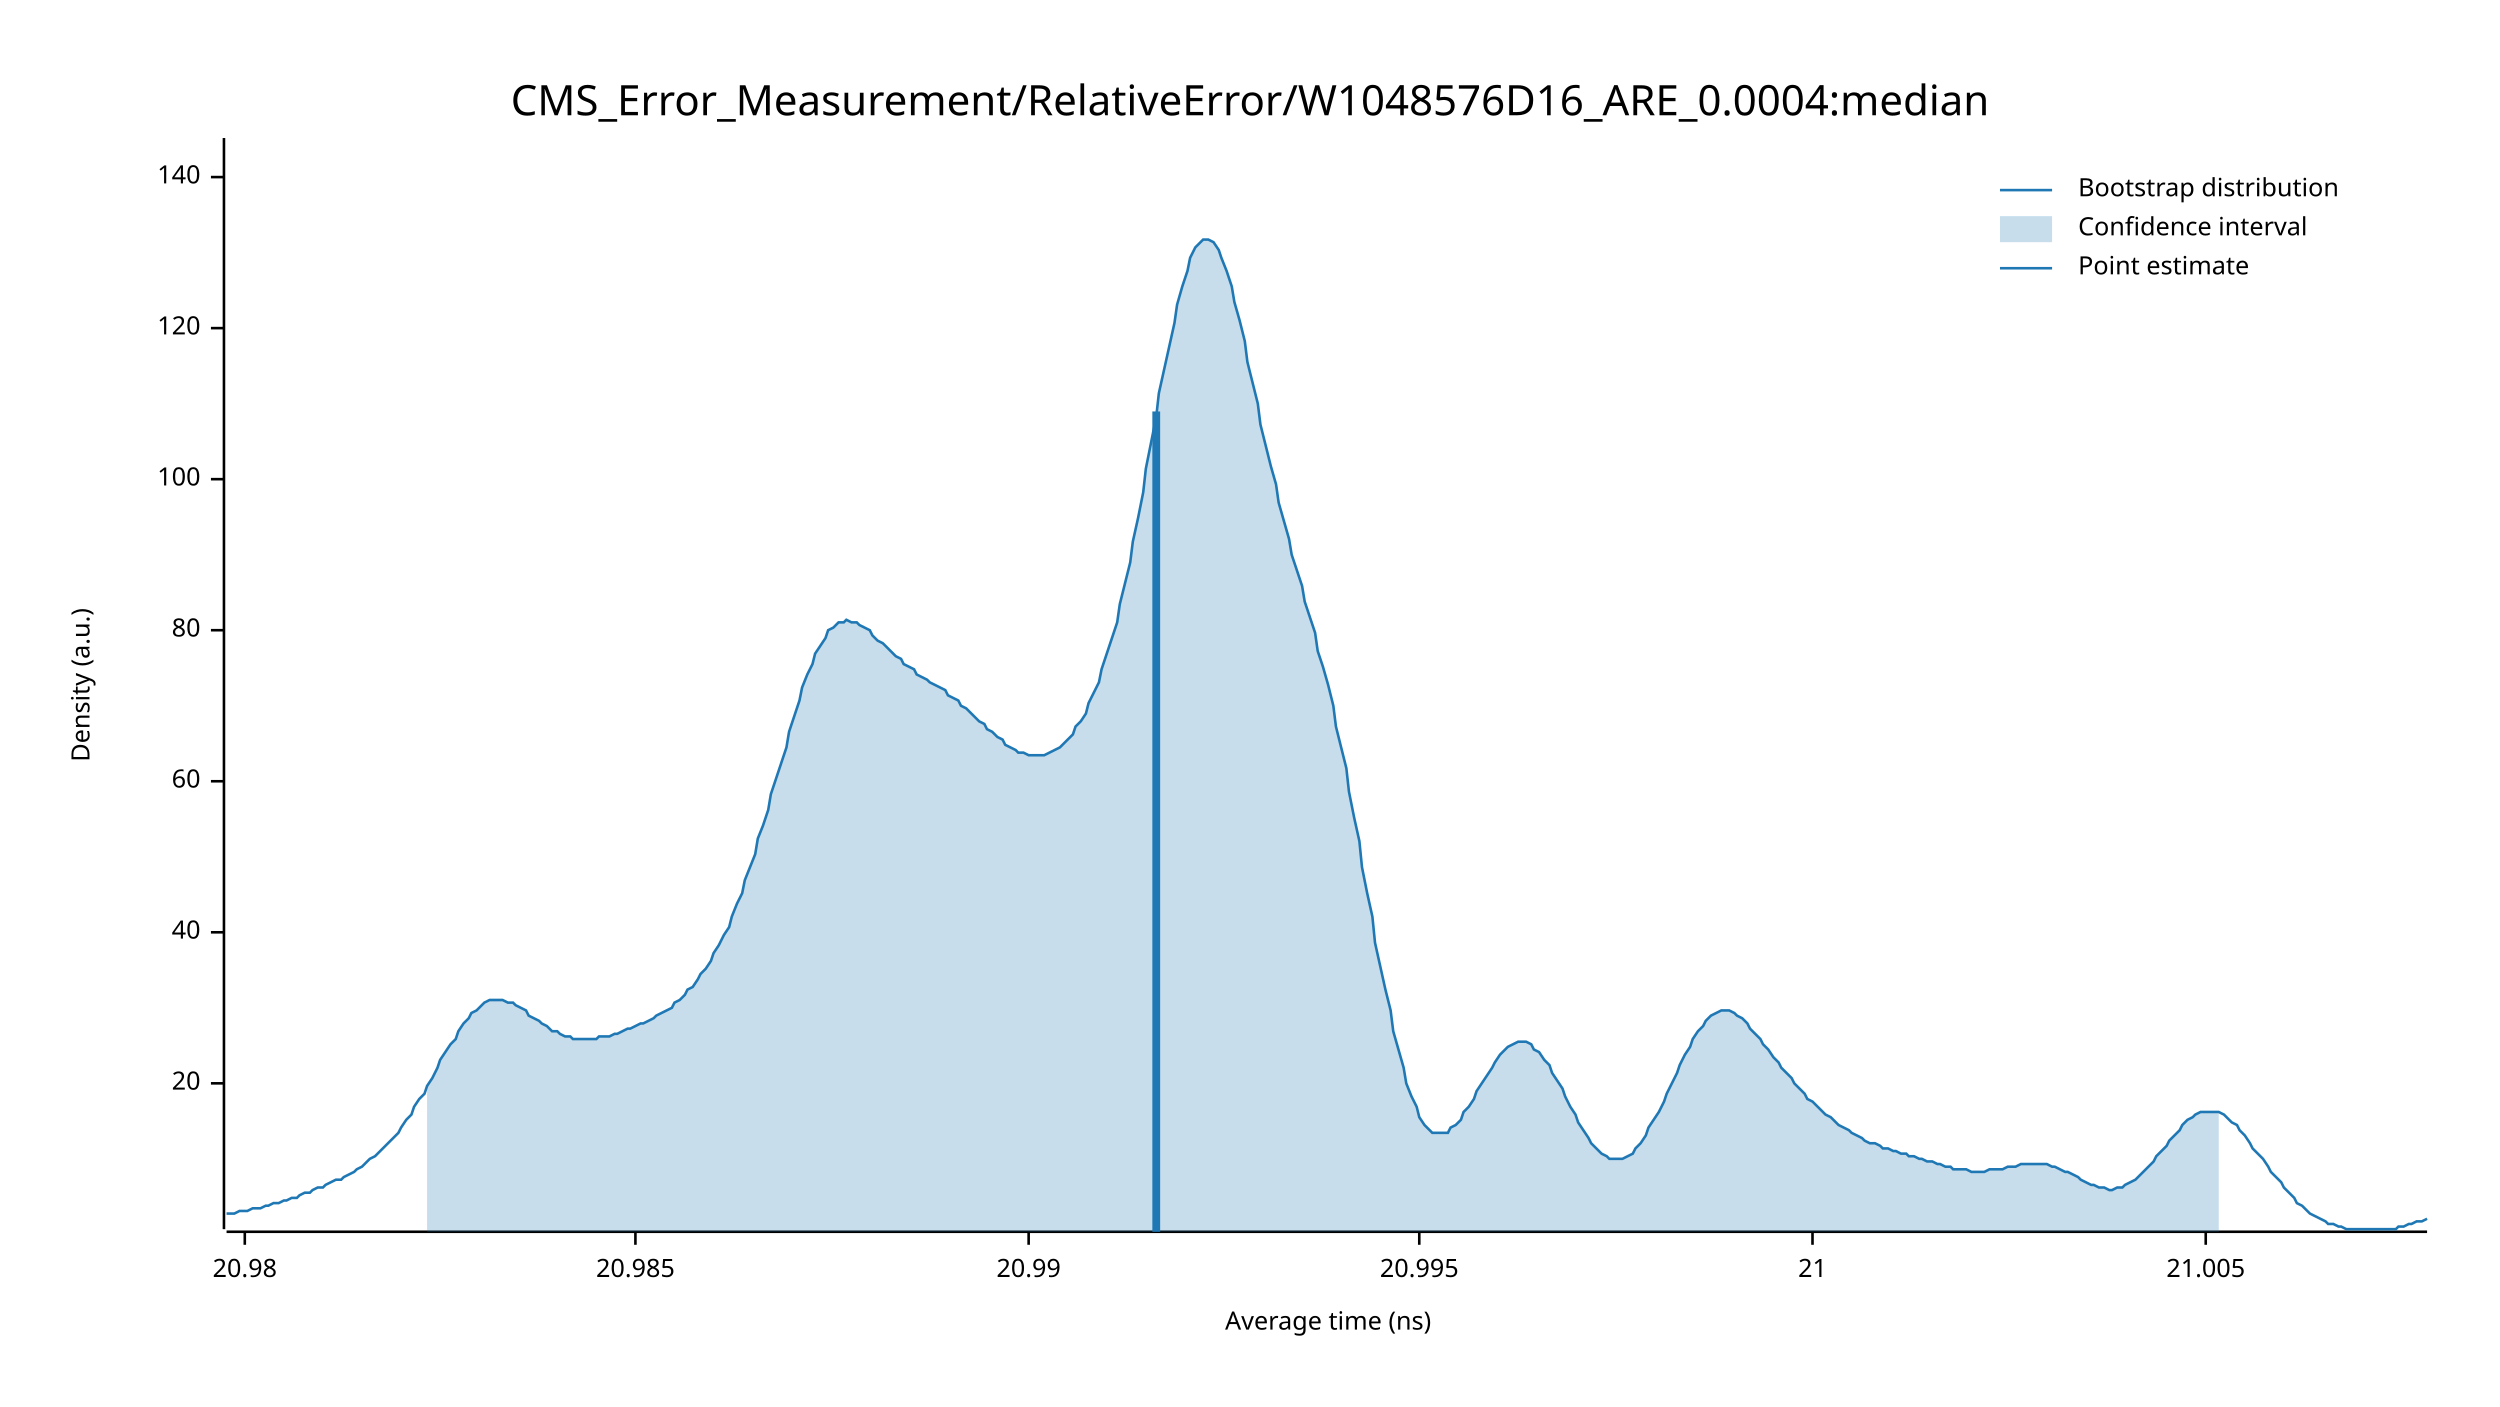
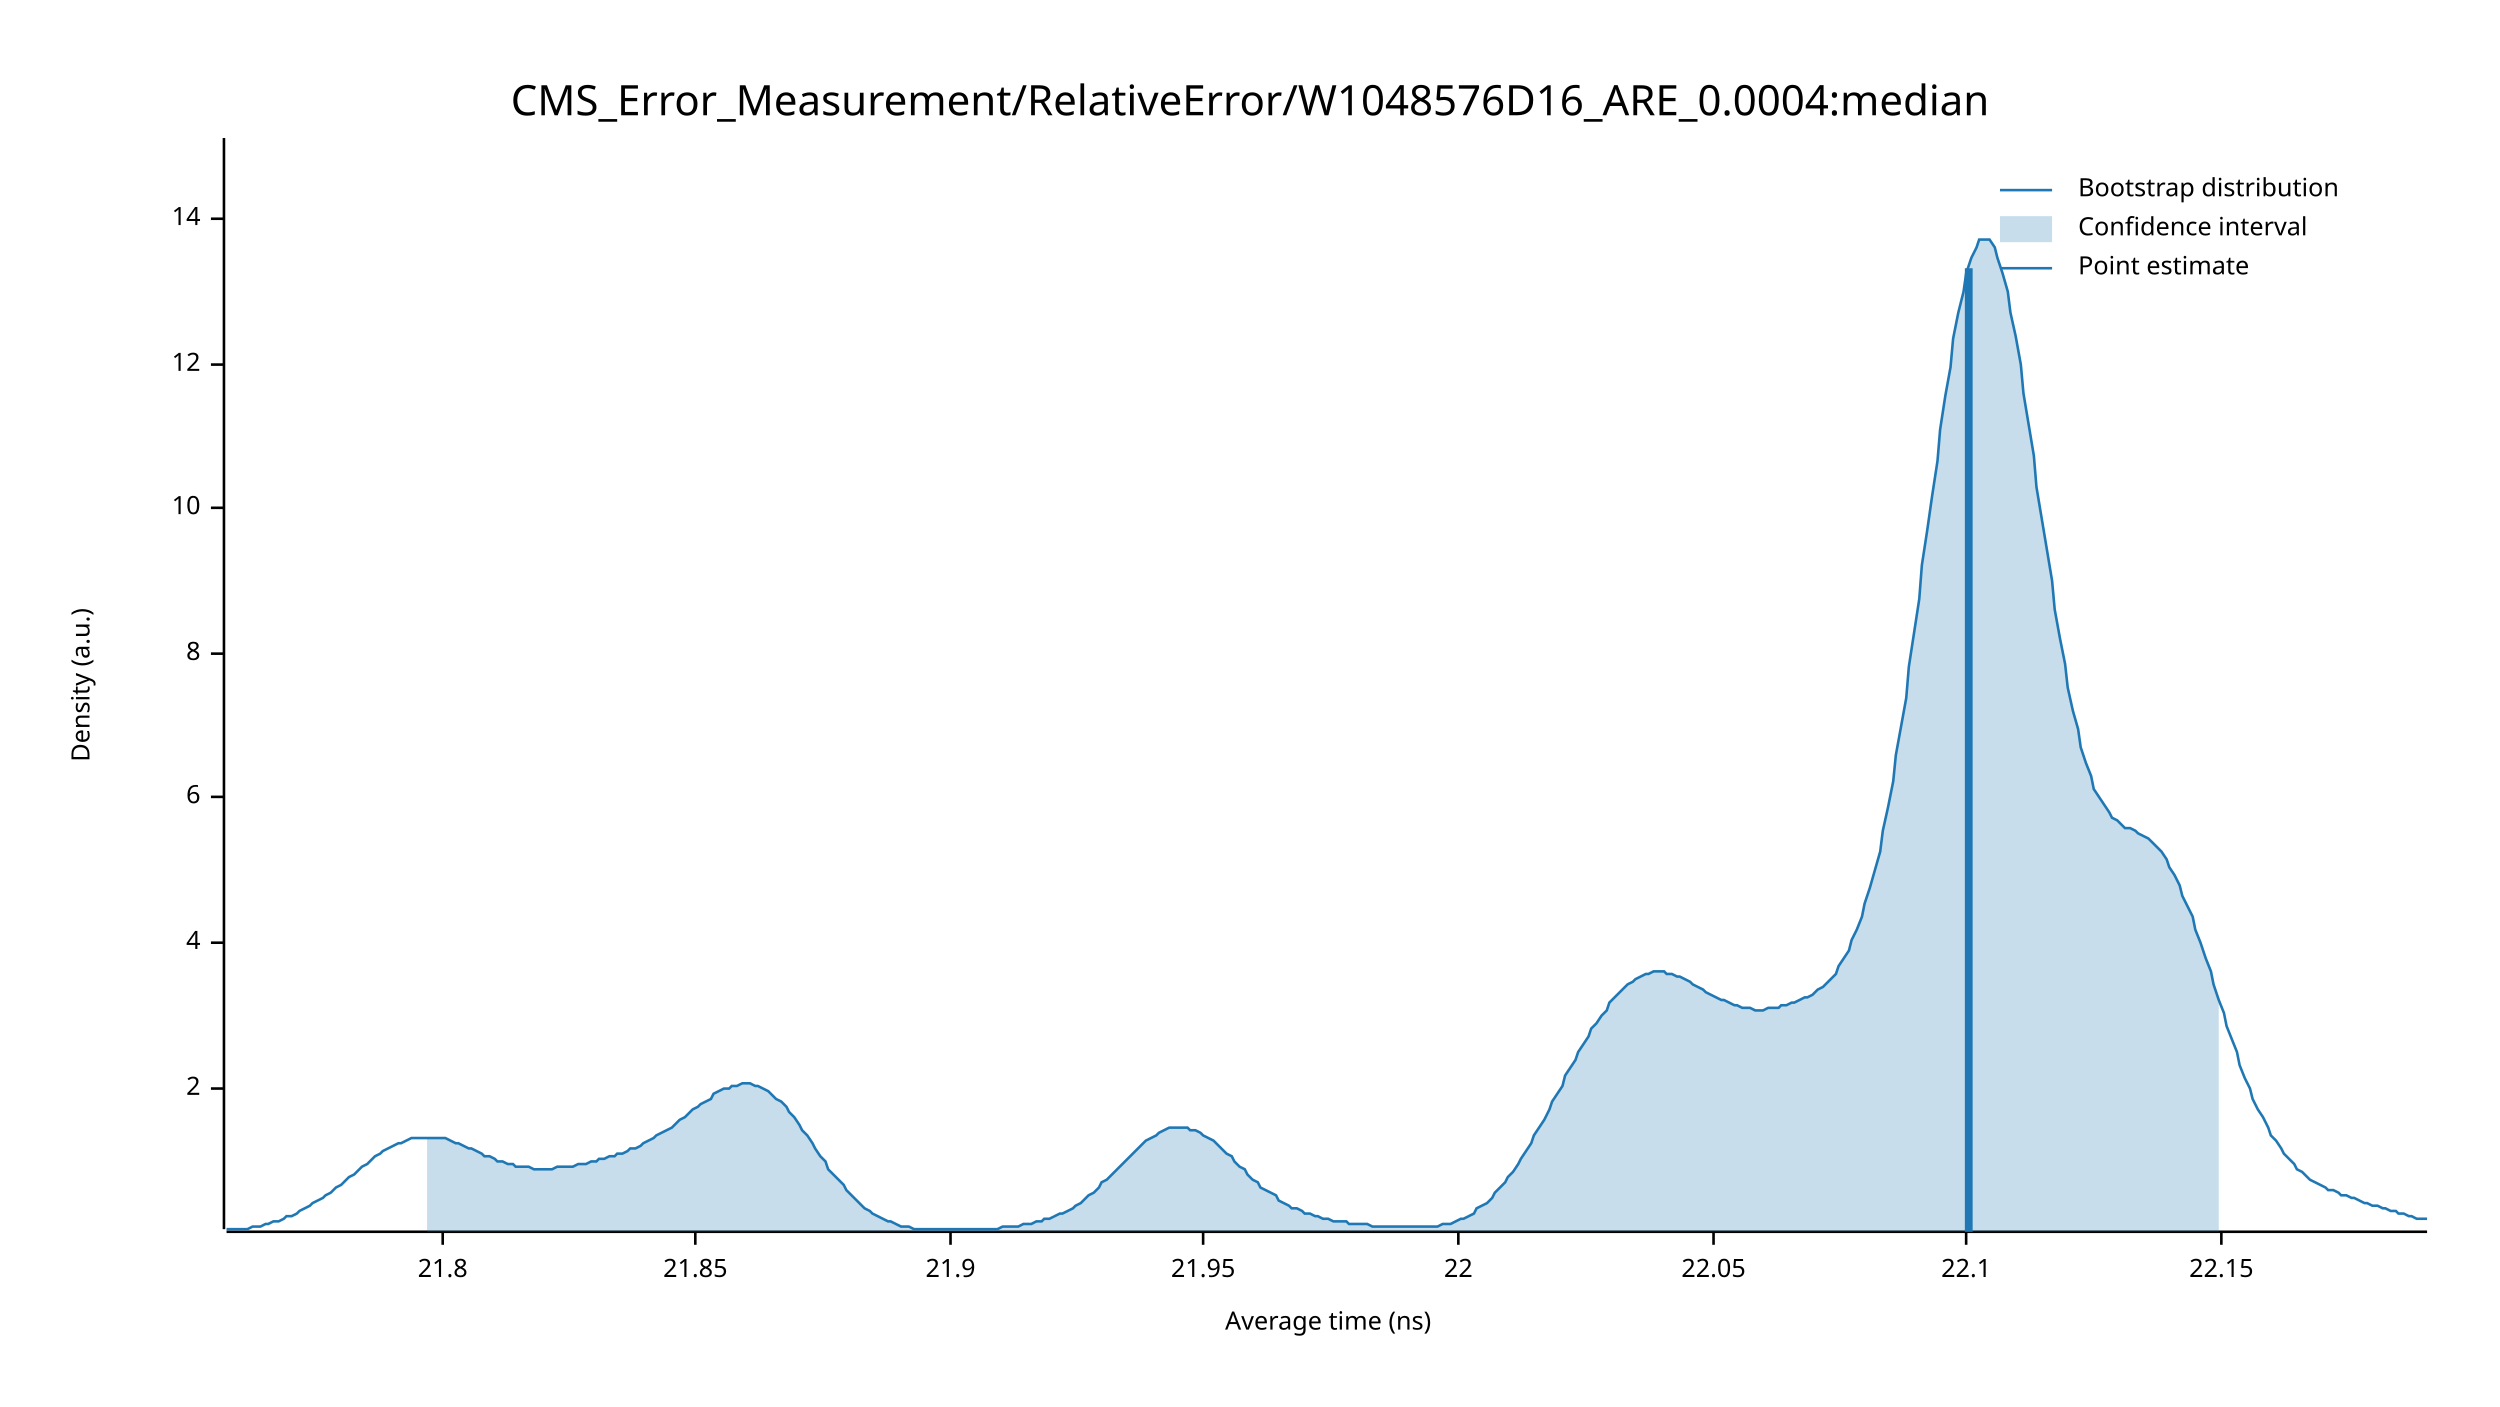
<svg xmlns="http://www.w3.org/2000/svg" width="960" height="540" viewBox="0 0 960 540">
  <text x="480" y="32" dy="0.76em" text-anchor="middle" font-family="sans-serif" font-size="16.129" opacity="1" fill="#000000">
CMS_Error_Measurement/RelativeError/W1048576D16_ARE_0.0004:median
</text>
  <text x="27" y="263" dy="0.76em" text-anchor="middle" font-family="sans-serif" font-size="9.677" opacity="1" fill="#000000" transform="rotate(270, 27, 263)">
Density (a.u.)
</text>
  <text x="510" y="513" dy="-0.5ex" text-anchor="middle" font-family="sans-serif" font-size="9.677" opacity="1" fill="#000000">
Average time (ns)
</text>
  <polyline fill="none" opacity="1" stroke="#000000" stroke-width="1" points="86,53 86,472 " />
-   <text x="77" y="416" dy="0.5ex" text-anchor="end" font-family="sans-serif" font-size="9.677" opacity="1" fill="#000000">
- 20
+   <text x="77" y="418" dy="0.5ex" text-anchor="end" font-family="sans-serif" font-size="9.677" opacity="1" fill="#000000">
+ 2
</text>
-   <polyline fill="none" opacity="1" stroke="#000000" stroke-width="1" points="81,416 86,416 " />
-   <text x="77" y="358" dy="0.5ex" text-anchor="end" font-family="sans-serif" font-size="9.677" opacity="1" fill="#000000">
- 40
+   <polyline fill="none" opacity="1" stroke="#000000" stroke-width="1" points="81,418 86,418 " />
+   <text x="77" y="362" dy="0.5ex" text-anchor="end" font-family="sans-serif" font-size="9.677" opacity="1" fill="#000000">
+ 4
</text>
-   <polyline fill="none" opacity="1" stroke="#000000" stroke-width="1" points="81,358 86,358 " />
-   <text x="77" y="300" dy="0.5ex" text-anchor="end" font-family="sans-serif" font-size="9.677" opacity="1" fill="#000000">
- 60
+   <polyline fill="none" opacity="1" stroke="#000000" stroke-width="1" points="81,362 86,362 " />
+   <text x="77" y="306" dy="0.5ex" text-anchor="end" font-family="sans-serif" font-size="9.677" opacity="1" fill="#000000">
+ 6
</text>
-   <polyline fill="none" opacity="1" stroke="#000000" stroke-width="1" points="81,300 86,300 " />
-   <text x="77" y="242" dy="0.5ex" text-anchor="end" font-family="sans-serif" font-size="9.677" opacity="1" fill="#000000">
- 80
+   <polyline fill="none" opacity="1" stroke="#000000" stroke-width="1" points="81,306 86,306 " />
+   <text x="77" y="251" dy="0.5ex" text-anchor="end" font-family="sans-serif" font-size="9.677" opacity="1" fill="#000000">
+ 8
</text>
-   <polyline fill="none" opacity="1" stroke="#000000" stroke-width="1" points="81,242 86,242 " />
-   <text x="77" y="184" dy="0.5ex" text-anchor="end" font-family="sans-serif" font-size="9.677" opacity="1" fill="#000000">
- 100
+   <polyline fill="none" opacity="1" stroke="#000000" stroke-width="1" points="81,251 86,251 " />
+   <text x="77" y="195" dy="0.5ex" text-anchor="end" font-family="sans-serif" font-size="9.677" opacity="1" fill="#000000">
+ 10
</text>
-   <polyline fill="none" opacity="1" stroke="#000000" stroke-width="1" points="81,184 86,184 " />
-   <text x="77" y="126" dy="0.5ex" text-anchor="end" font-family="sans-serif" font-size="9.677" opacity="1" fill="#000000">
- 120
+   <polyline fill="none" opacity="1" stroke="#000000" stroke-width="1" points="81,195 86,195 " />
+   <text x="77" y="140" dy="0.5ex" text-anchor="end" font-family="sans-serif" font-size="9.677" opacity="1" fill="#000000">
+ 12
</text>
-   <polyline fill="none" opacity="1" stroke="#000000" stroke-width="1" points="81,126 86,126 " />
-   <text x="77" y="68" dy="0.5ex" text-anchor="end" font-family="sans-serif" font-size="9.677" opacity="1" fill="#000000">
- 140
+   <polyline fill="none" opacity="1" stroke="#000000" stroke-width="1" points="81,140 86,140 " />
+   <text x="77" y="84" dy="0.5ex" text-anchor="end" font-family="sans-serif" font-size="9.677" opacity="1" fill="#000000">
+ 14
</text>
-   <polyline fill="none" opacity="1" stroke="#000000" stroke-width="1" points="81,68 86,68 " />
+   <polyline fill="none" opacity="1" stroke="#000000" stroke-width="1" points="81,84 86,84 " />
  <polyline fill="none" opacity="1" stroke="#000000" stroke-width="1" points="87,473 932,473 " />
-   <text x="94" y="483" dy="0.76em" text-anchor="middle" font-family="sans-serif" font-size="9.677" opacity="1" fill="#000000">
- 20.98
+   <text x="170" y="483" dy="0.76em" text-anchor="middle" font-family="sans-serif" font-size="9.677" opacity="1" fill="#000000">
+ 21.8
</text>
-   <polyline fill="none" opacity="1" stroke="#000000" stroke-width="1" points="94,473 94,478 " />
-   <text x="244" y="483" dy="0.76em" text-anchor="middle" font-family="sans-serif" font-size="9.677" opacity="1" fill="#000000">
- 20.985
+   <polyline fill="none" opacity="1" stroke="#000000" stroke-width="1" points="170,473 170,478 " />
+   <text x="267" y="483" dy="0.76em" text-anchor="middle" font-family="sans-serif" font-size="9.677" opacity="1" fill="#000000">
+ 21.85
</text>
-   <polyline fill="none" opacity="1" stroke="#000000" stroke-width="1" points="244,473 244,478 " />
-   <text x="395" y="483" dy="0.76em" text-anchor="middle" font-family="sans-serif" font-size="9.677" opacity="1" fill="#000000">
- 20.99
+   <polyline fill="none" opacity="1" stroke="#000000" stroke-width="1" points="267,473 267,478 " />
+   <text x="365" y="483" dy="0.76em" text-anchor="middle" font-family="sans-serif" font-size="9.677" opacity="1" fill="#000000">
+ 21.9
</text>
-   <polyline fill="none" opacity="1" stroke="#000000" stroke-width="1" points="395,473 395,478 " />
-   <text x="545" y="483" dy="0.76em" text-anchor="middle" font-family="sans-serif" font-size="9.677" opacity="1" fill="#000000">
- 20.995
+   <polyline fill="none" opacity="1" stroke="#000000" stroke-width="1" points="365,473 365,478 " />
+   <text x="462" y="483" dy="0.76em" text-anchor="middle" font-family="sans-serif" font-size="9.677" opacity="1" fill="#000000">
+ 21.95
</text>
-   <polyline fill="none" opacity="1" stroke="#000000" stroke-width="1" points="545,473 545,478 " />
-   <text x="696" y="483" dy="0.76em" text-anchor="middle" font-family="sans-serif" font-size="9.677" opacity="1" fill="#000000">
- 21
+   <polyline fill="none" opacity="1" stroke="#000000" stroke-width="1" points="462,473 462,478 " />
+   <text x="560" y="483" dy="0.76em" text-anchor="middle" font-family="sans-serif" font-size="9.677" opacity="1" fill="#000000">
+ 22
</text>
-   <polyline fill="none" opacity="1" stroke="#000000" stroke-width="1" points="696,473 696,478 " />
-   <text x="847" y="483" dy="0.76em" text-anchor="middle" font-family="sans-serif" font-size="9.677" opacity="1" fill="#000000">
- 21.005
+   <polyline fill="none" opacity="1" stroke="#000000" stroke-width="1" points="560,473 560,478 " />
+   <text x="658" y="483" dy="0.76em" text-anchor="middle" font-family="sans-serif" font-size="9.677" opacity="1" fill="#000000">
+ 22.05
</text>
-   <polyline fill="none" opacity="1" stroke="#000000" stroke-width="1" points="847,473 847,478 " />
-   <polyline fill="none" opacity="1" stroke="#1F78B4" stroke-width="1" points="87,466 88,466 90,466 92,465 93,465 95,465 97,464 98,464 100,464 102,463 103,463 105,462 107,462 109,461 110,461 112,460 114,460 115,459 117,458 119,458 120,457 122,456 124,456 125,455 127,454 129,453 131,453 132,452 134,451 136,450 137,449 139,448 141,446 142,445 144,444 146,442 147,441 149,439 151,437 153,435 154,433 156,430 158,428 159,425 161,422 163,420 164,417 166,414 168,410 169,407 171,404 173,401 175,399 176,396 178,393 180,391 181,389 183,388 185,386 186,385 188,384 190,384 191,384 193,384 195,385 197,385 198,386 200,387 202,388 203,390 205,391 207,392 208,393 210,394 212,396 214,396 215,397 217,398 219,398 220,399 222,399 224,399 225,399 227,399 229,399 230,398 232,398 234,398 236,397 237,397 239,396 241,395 242,395 244,394 246,393 247,393 249,392 251,391 252,390 254,389 256,388 258,387 259,385 261,384 263,382 264,380 266,379 268,376 269,374 271,372 273,369 274,366 276,363 278,359 280,356 281,352 283,347 285,343 286,338 288,333 290,328 291,322 293,317 295,311 296,305 298,299 300,293 302,287 303,281 305,275 307,269 308,264 310,259 312,255 313,251 315,248 317,245 318,242 320,241 322,239 324,239 325,238 327,239 329,239 330,240 332,241 334,242 335,244 337,246 339,247 341,249 342,250 344,252 346,253 347,255 349,256 351,257 352,259 354,260 356,261 357,262 359,263 361,264 363,265 364,267 366,268 368,269 369,271 371,272 373,274 374,275 376,277 378,278 379,280 381,281 383,283 385,284 386,286 388,287 390,288 391,289 393,289 395,290 396,290 398,290 400,290 401,290 403,289 405,288 407,287 408,286 410,284 412,282 413,279 415,277 417,274 418,270 420,266 422,262 423,257 425,251 427,245 429,239 430,232 432,224 434,216 435,208 437,199 439,189 440,180 442,170 444,160 445,151 447,142 449,133 451,124 452,117 454,110 456,104 457,99 459,95 461,93 462,92 464,92 466,93 468,96 469,99 471,104 473,110 474,116 476,123 478,131 479,139 481,147 483,155 484,163 486,171 488,179 490,186 491,193 493,200 495,207 496,213 498,219 500,225 501,231 503,237 505,243 506,250 508,256 510,263 512,271 513,279 515,287 517,295 518,304 520,314 522,323 523,333 525,343 527,352 528,362 530,371 532,380 534,388 535,396 537,403 539,410 540,416 542,421 544,425 545,429 547,432 549,434 550,435 552,435 554,435 556,435 557,433 559,432 561,430 562,427 564,425 566,422 567,419 569,416 571,413 573,410 574,408 576,405 578,403 579,402 581,401 583,400 584,400 586,400 588,401 589,403 591,404 593,407 595,409 596,412 598,415 600,418 601,421 603,425 605,428 606,431 608,434 610,437 611,439 613,441 615,443 617,444 618,445 620,445 622,445 623,445 625,444 627,443 628,441 630,439 632,436 633,433 635,430 637,427 639,423 640,420 642,416 644,412 645,409 647,405 649,402 650,399 652,396 654,394 655,392 657,390 659,389 661,388 662,388 664,388 666,389 667,390 669,391 671,393 672,395 674,397 676,399 677,401 679,403 681,406 683,408 684,410 686,412 688,414 689,416 691,418 693,420 694,422 696,423 698,425 700,427 701,428 703,429 705,431 706,432 708,433 710,434 711,435 713,436 715,437 716,438 718,439 720,439 722,440 723,441 725,441 727,442 728,442 730,443 732,443 733,444 735,444 737,445 738,445 740,446 742,446 744,447 745,447 747,448 749,448 750,449 752,449 754,449 755,449 757,450 759,450 760,450 762,450 764,449 766,449 767,449 769,449 771,448 772,448 774,448 776,447 777,447 779,447 781,447 782,447 784,447 786,447 788,448 789,448 791,449 793,450 794,450 796,451 798,452 799,453 801,454 803,455 804,455 806,456 808,456 810,457 811,457 813,456 815,456 816,455 818,454 820,453 821,452 823,450 825,448 827,446 828,444 830,442 832,440 833,438 835,436 837,434 838,432 840,430 842,429 843,428 845,427 847,427 849,427 850,427 852,427 854,428 855,429 857,431 859,432 860,434 862,436 864,439 865,441 867,443 869,445 871,448 872,450 874,452 876,454 877,456 879,458 881,460 882,462 884,463 886,465 887,466 889,467 891,468 893,469 894,470 896,470 898,471 899,471 901,472 903,472 904,472 906,472 908,472 909,472 911,472 913,472 915,472 916,472 918,472 920,472 921,471 923,471 925,470 926,470 928,469 930,469 932,468 " />
-   <polygon opacity="0.25" fill="#1F78B4" points="164,417 166,414 168,410 169,407 171,404 173,401 175,399 176,396 178,393 180,391 181,389 183,388 185,386 186,385 188,384 190,384 191,384 193,384 195,385 197,385 198,386 200,387 202,388 203,390 205,391 207,392 208,393 210,394 212,396 214,396 215,397 217,398 219,398 220,399 222,399 224,399 225,399 227,399 229,399 230,398 232,398 234,398 236,397 237,397 239,396 241,395 242,395 244,394 246,393 247,393 249,392 251,391 252,390 254,389 256,388 258,387 259,385 261,384 263,382 264,380 266,379 268,376 269,374 271,372 273,369 274,366 276,363 278,359 280,356 281,352 283,347 285,343 286,338 288,333 290,328 291,322 293,317 295,311 296,305 298,299 300,293 302,287 303,281 305,275 307,269 308,264 310,259 312,255 313,251 315,248 317,245 318,242 320,241 322,239 324,239 325,238 327,239 329,239 330,240 332,241 334,242 335,244 337,246 339,247 341,249 342,250 344,252 346,253 347,255 349,256 351,257 352,259 354,260 356,261 357,262 359,263 361,264 363,265 364,267 366,268 368,269 369,271 371,272 373,274 374,275 376,277 378,278 379,280 381,281 383,283 385,284 386,286 388,287 390,288 391,289 393,289 395,290 396,290 398,290 400,290 401,290 403,289 405,288 407,287 408,286 410,284 412,282 413,279 415,277 417,274 418,270 420,266 422,262 423,257 425,251 427,245 429,239 430,232 432,224 434,216 435,208 437,199 439,189 440,180 442,170 444,160 445,151 447,142 449,133 451,124 452,117 454,110 456,104 457,99 459,95 461,93 462,92 464,92 466,93 468,96 469,99 471,104 473,110 474,116 476,123 478,131 479,139 481,147 483,155 484,163 486,171 488,179 490,186 491,193 493,200 495,207 496,213 498,219 500,225 501,231 503,237 505,243 506,250 508,256 510,263 512,271 513,279 515,287 517,295 518,304 520,314 522,323 523,333 525,343 527,352 528,362 530,371 532,380 534,388 535,396 537,403 539,410 540,416 542,421 544,425 545,429 547,432 549,434 550,435 552,435 554,435 556,435 557,433 559,432 561,430 562,427 564,425 566,422 567,419 569,416 571,413 573,410 574,408 576,405 578,403 579,402 581,401 583,400 584,400 586,400 588,401 589,403 591,404 593,407 595,409 596,412 598,415 600,418 601,421 603,425 605,428 606,431 608,434 610,437 611,439 613,441 615,443 617,444 618,445 620,445 622,445 623,445 625,444 627,443 628,441 630,439 632,436 633,433 635,430 637,427 639,423 640,420 642,416 644,412 645,409 647,405 649,402 650,399 652,396 654,394 655,392 657,390 659,389 661,388 662,388 664,388 666,389 667,390 669,391 671,393 672,395 674,397 676,399 677,401 679,403 681,406 683,408 684,410 686,412 688,414 689,416 691,418 693,420 694,422 696,423 698,425 700,427 701,428 703,429 705,431 706,432 708,433 710,434 711,435 713,436 715,437 716,438 718,439 720,439 722,440 723,441 725,441 727,442 728,442 730,443 732,443 733,444 735,444 737,445 738,445 740,446 742,446 744,447 745,447 747,448 749,448 750,449 752,449 754,449 755,449 757,450 759,450 760,450 762,450 764,449 766,449 767,449 769,449 771,448 772,448 774,448 776,447 777,447 779,447 781,447 782,447 784,447 786,447 788,448 789,448 791,449 793,450 794,450 796,451 798,452 799,453 801,454 803,455 804,455 806,456 808,456 810,457 811,457 813,456 815,456 816,455 818,454 820,453 821,452 823,450 825,448 827,446 828,444 830,442 832,440 833,438 835,436 837,434 838,432 840,430 842,429 843,428 845,427 847,427 849,427 850,427 852,427 852,473 164,473 " />
-   <polyline fill="none" opacity="1" stroke="#1F78B4" stroke-width="3" points="444,473 444,158 " />
+   <polyline fill="none" opacity="1" stroke="#000000" stroke-width="1" points="658,473 658,478 " />
+   <text x="755" y="483" dy="0.76em" text-anchor="middle" font-family="sans-serif" font-size="9.677" opacity="1" fill="#000000">
+ 22.1
+ </text>
+   <polyline fill="none" opacity="1" stroke="#000000" stroke-width="1" points="755,473 755,478 " />
+   <text x="853" y="483" dy="0.76em" text-anchor="middle" font-family="sans-serif" font-size="9.677" opacity="1" fill="#000000">
+ 22.15
+ </text>
+   <polyline fill="none" opacity="1" stroke="#000000" stroke-width="1" points="853,473 853,478 " />
+   <polyline fill="none" opacity="1" stroke="#1F78B4" stroke-width="1" points="87,472 88,472 90,472 92,472 93,472 95,472 97,471 98,471 100,471 102,470 103,470 105,469 107,469 109,468 110,467 112,467 114,466 115,465 117,464 119,463 120,462 122,461 124,460 125,459 127,458 129,456 131,455 132,454 134,452 136,451 137,450 139,448 141,447 142,446 144,444 146,443 147,442 149,441 151,440 153,439 154,439 156,438 158,437 159,437 161,437 163,437 164,437 166,437 168,437 169,437 171,437 173,438 175,439 176,439 178,440 180,441 181,441 183,442 185,443 186,444 188,444 190,445 191,446 193,446 195,447 197,447 198,448 200,448 202,448 203,448 205,449 207,449 208,449 210,449 212,449 214,448 215,448 217,448 219,448 220,448 222,447 224,447 225,447 227,446 229,446 230,445 232,445 234,444 236,444 237,443 239,443 241,442 242,441 244,441 246,440 247,439 249,438 251,437 252,436 254,435 256,434 258,433 259,432 261,430 263,429 264,428 266,426 268,425 269,424 271,423 273,422 274,420 276,419 278,418 280,418 281,417 283,417 285,416 286,416 288,416 290,417 291,417 293,418 295,419 296,420 298,422 300,423 302,425 303,427 305,429 307,432 308,434 310,436 312,439 313,441 315,444 317,446 318,449 320,451 322,453 324,455 325,457 327,459 329,461 330,462 332,464 334,465 335,466 337,467 339,468 341,469 342,469 344,470 346,471 347,471 349,471 351,472 352,472 354,472 356,472 357,472 359,472 361,472 363,472 364,472 366,472 368,472 369,472 371,472 373,472 374,472 376,472 378,472 379,472 381,472 383,472 385,471 386,471 388,471 390,471 391,471 393,470 395,470 396,470 398,469 400,469 401,468 403,468 405,467 407,466 408,466 410,465 412,464 413,463 415,462 417,460 418,459 420,458 422,456 423,454 425,453 427,451 429,449 430,448 432,446 434,444 435,443 437,441 439,439 440,438 442,437 444,436 445,435 447,434 449,433 451,433 452,433 454,433 456,433 457,434 459,434 461,435 462,436 464,437 466,438 468,440 469,441 471,443 473,444 474,446 476,448 478,449 479,451 481,453 483,454 484,456 486,457 488,458 490,459 491,461 493,462 495,463 496,464 498,464 500,465 501,466 503,466 505,467 506,467 508,468 510,468 512,469 513,469 515,469 517,469 518,470 520,470 522,470 523,470 525,470 527,471 528,471 530,471 532,471 534,471 535,471 537,471 539,471 540,471 542,471 544,471 545,471 547,471 549,471 550,471 552,471 554,470 556,470 557,470 559,469 561,468 562,468 564,467 566,466 567,464 569,463 571,462 573,460 574,458 576,456 578,454 579,452 581,450 583,447 584,445 586,442 588,439 589,436 591,433 593,430 595,426 596,423 598,420 600,417 601,413 603,410 605,407 606,404 608,401 610,398 611,395 613,393 615,390 617,388 618,385 620,383 622,381 623,380 625,378 627,377 628,376 630,375 632,374 633,374 635,373 637,373 639,373 640,374 642,374 644,375 645,375 647,376 649,377 650,378 652,379 654,380 655,381 657,382 659,383 661,384 662,384 664,385 666,386 667,386 669,387 671,387 672,387 674,388 676,388 677,388 679,387 681,387 683,387 684,386 686,386 688,385 689,385 691,384 693,383 694,383 696,382 698,380 700,379 701,378 703,376 705,374 706,371 708,368 710,365 711,361 713,357 715,352 716,347 718,341 720,334 722,327 723,319 725,310 727,300 728,290 730,279 732,268 733,256 735,243 737,230 738,217 740,204 742,190 744,177 745,165 747,152 749,141 750,130 752,120 754,112 755,105 757,99 759,95 760,92 762,92 764,92 766,95 767,99 769,105 771,112 772,120 774,129 776,140 777,151 779,163 781,175 782,187 784,199 786,211 788,223 789,234 791,245 793,255 794,264 796,273 798,280 799,287 801,293 803,298 804,303 806,306 808,309 810,312 811,314 813,315 815,317 816,318 818,318 820,319 821,320 823,321 825,322 827,324 828,325 830,327 832,330 833,333 835,336 837,340 838,344 840,348 842,352 843,357 845,362 847,368 849,373 850,378 852,384 854,389 855,394 857,399 859,404 860,409 862,414 864,418 865,422 867,426 869,429 871,433 872,436 874,438 876,441 877,443 879,445 881,447 882,449 884,450 886,452 887,453 889,454 891,455 893,456 894,457 896,457 898,458 899,459 901,459 903,460 904,460 906,461 908,462 909,462 911,463 913,463 915,464 916,464 918,465 920,465 921,466 923,466 925,467 926,467 928,468 930,468 932,468 " />
+   <polygon opacity="0.25" fill="#1F78B4" points="164,437 166,437 168,437 169,437 171,437 173,438 175,439 176,439 178,440 180,441 181,441 183,442 185,443 186,444 188,444 190,445 191,446 193,446 195,447 197,447 198,448 200,448 202,448 203,448 205,449 207,449 208,449 210,449 212,449 214,448 215,448 217,448 219,448 220,448 222,447 224,447 225,447 227,446 229,446 230,445 232,445 234,444 236,444 237,443 239,443 241,442 242,441 244,441 246,440 247,439 249,438 251,437 252,436 254,435 256,434 258,433 259,432 261,430 263,429 264,428 266,426 268,425 269,424 271,423 273,422 274,420 276,419 278,418 280,418 281,417 283,417 285,416 286,416 288,416 290,417 291,417 293,418 295,419 296,420 298,422 300,423 302,425 303,427 305,429 307,432 308,434 310,436 312,439 313,441 315,444 317,446 318,449 320,451 322,453 324,455 325,457 327,459 329,461 330,462 332,464 334,465 335,466 337,467 339,468 341,469 342,469 344,470 346,471 347,471 349,471 351,472 352,472 354,472 356,472 357,472 359,472 361,472 363,472 364,472 366,472 368,472 369,472 371,472 373,472 374,472 376,472 378,472 379,472 381,472 383,472 385,471 386,471 388,471 390,471 391,471 393,470 395,470 396,470 398,469 400,469 401,468 403,468 405,467 407,466 408,466 410,465 412,464 413,463 415,462 417,460 418,459 420,458 422,456 423,454 425,453 427,451 429,449 430,448 432,446 434,444 435,443 437,441 439,439 440,438 442,437 444,436 445,435 447,434 449,433 451,433 452,433 454,433 456,433 457,434 459,434 461,435 462,436 464,437 466,438 468,440 469,441 471,443 473,444 474,446 476,448 478,449 479,451 481,453 483,454 484,456 486,457 488,458 490,459 491,461 493,462 495,463 496,464 498,464 500,465 501,466 503,466 505,467 506,467 508,468 510,468 512,469 513,469 515,469 517,469 518,470 520,470 522,470 523,470 525,470 527,471 528,471 530,471 532,471 534,471 535,471 537,471 539,471 540,471 542,471 544,471 545,471 547,471 549,471 550,471 552,471 554,470 556,470 557,470 559,469 561,468 562,468 564,467 566,466 567,464 569,463 571,462 573,460 574,458 576,456 578,454 579,452 581,450 583,447 584,445 586,442 588,439 589,436 591,433 593,430 595,426 596,423 598,420 600,417 601,413 603,410 605,407 606,404 608,401 610,398 611,395 613,393 615,390 617,388 618,385 620,383 622,381 623,380 625,378 627,377 628,376 630,375 632,374 633,374 635,373 637,373 639,373 640,374 642,374 644,375 645,375 647,376 649,377 650,378 652,379 654,380 655,381 657,382 659,383 661,384 662,384 664,385 666,386 667,386 669,387 671,387 672,387 674,388 676,388 677,388 679,387 681,387 683,387 684,386 686,386 688,385 689,385 691,384 693,383 694,383 696,382 698,380 700,379 701,378 703,376 705,374 706,371 708,368 710,365 711,361 713,357 715,352 716,347 718,341 720,334 722,327 723,319 725,310 727,300 728,290 730,279 732,268 733,256 735,243 737,230 738,217 740,204 742,190 744,177 745,165 747,152 749,141 750,130 752,120 754,112 755,105 757,99 759,95 760,92 762,92 764,92 766,95 767,99 769,105 771,112 772,120 774,129 776,140 777,151 779,163 781,175 782,187 784,199 786,211 788,223 789,234 791,245 793,255 794,264 796,273 798,280 799,287 801,293 803,298 804,303 806,306 808,309 810,312 811,314 813,315 815,317 816,318 818,318 820,319 821,320 823,321 825,322 827,324 828,325 830,327 832,330 833,333 835,336 837,340 838,344 840,348 842,352 843,357 845,362 847,368 849,373 850,378 852,384 852,473 164,473 " />
+   <polyline fill="none" opacity="1" stroke="#1F78B4" stroke-width="3" points="756,473 756,103 " />
  <text x="798" y="68" dy="0.76em" text-anchor="start" font-family="sans-serif" font-size="9.677" opacity="1" fill="#000000">
Bootstrap distribution
</text>
  <text x="798" y="83" dy="0.76em" text-anchor="start" font-family="sans-serif" font-size="9.677" opacity="1" fill="#000000">
Confidence interval
</text>
  <text x="798" y="98" dy="0.76em" text-anchor="start" font-family="sans-serif" font-size="9.677" opacity="1" fill="#000000">
Point estimate
</text>
  <polyline fill="none" opacity="1" stroke="#1F78B4" stroke-width="1" points="768,73 788,73 " />
  <rect x="768" y="83" width="20" height="10" opacity="0.25" fill="#1F78B4" stroke="none" />
  <polyline fill="none" opacity="1" stroke="#1F78B4" stroke-width="1" points="768,103 788,103 " />
</svg>
